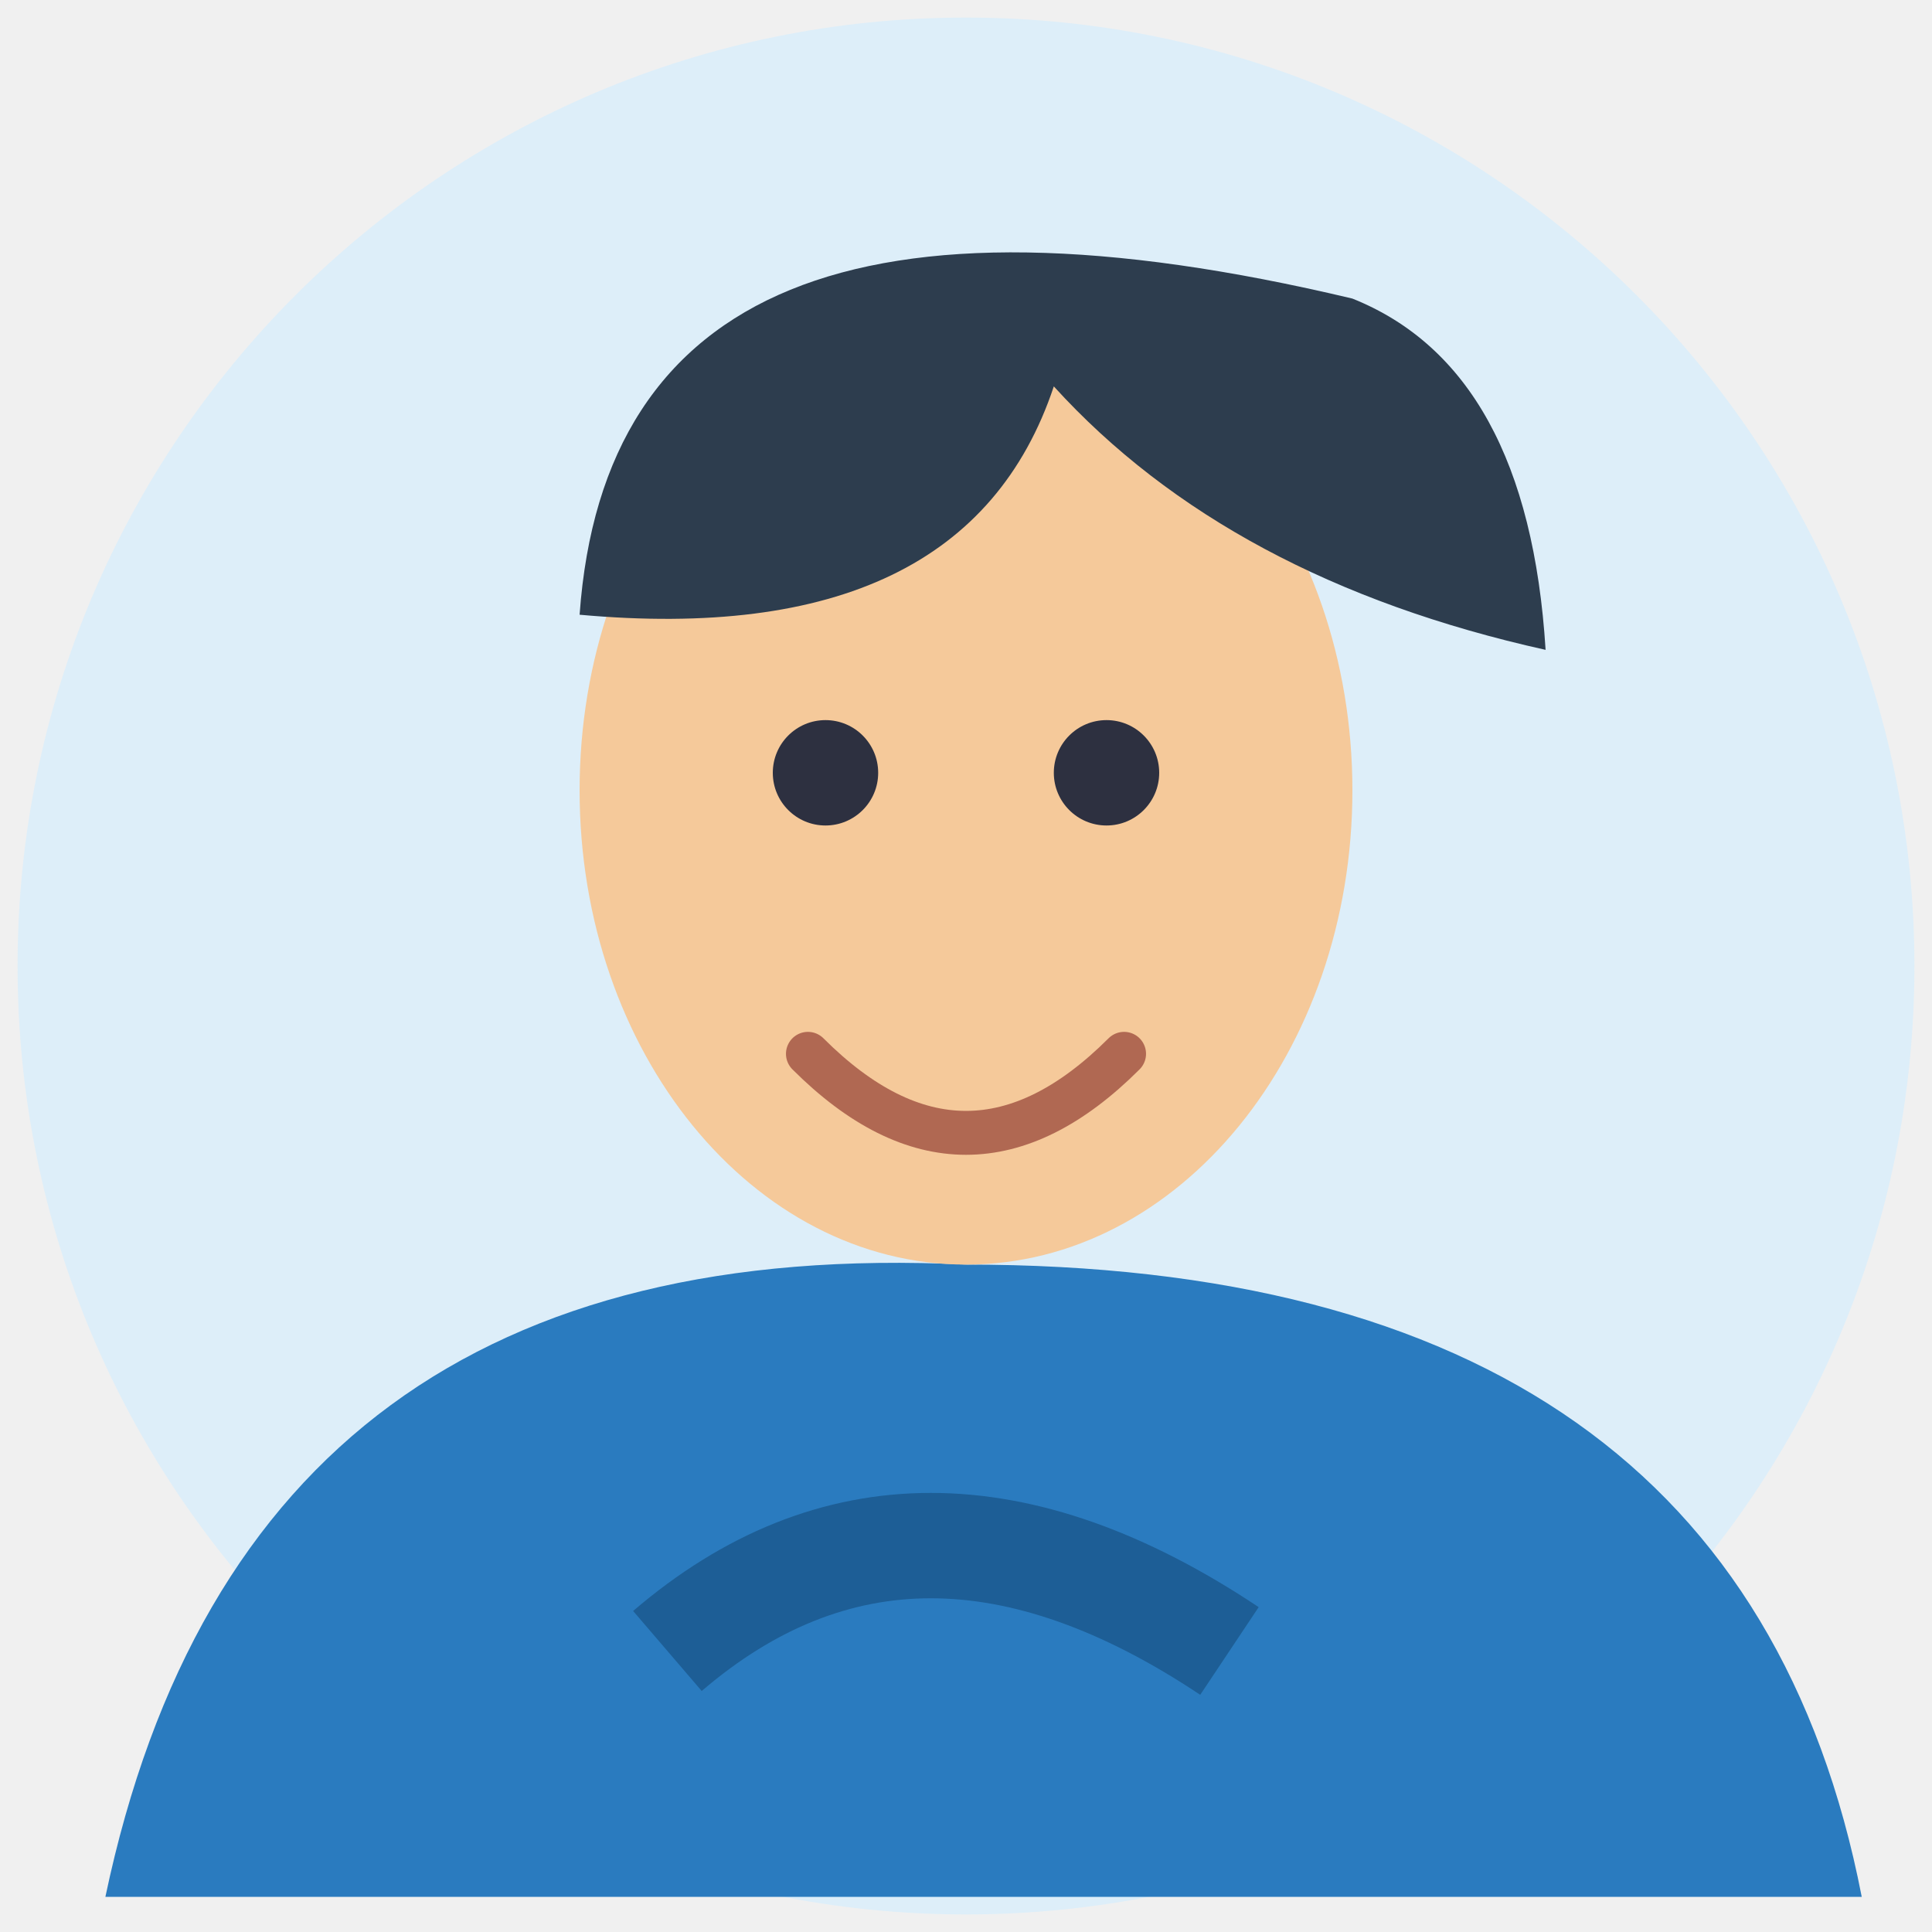
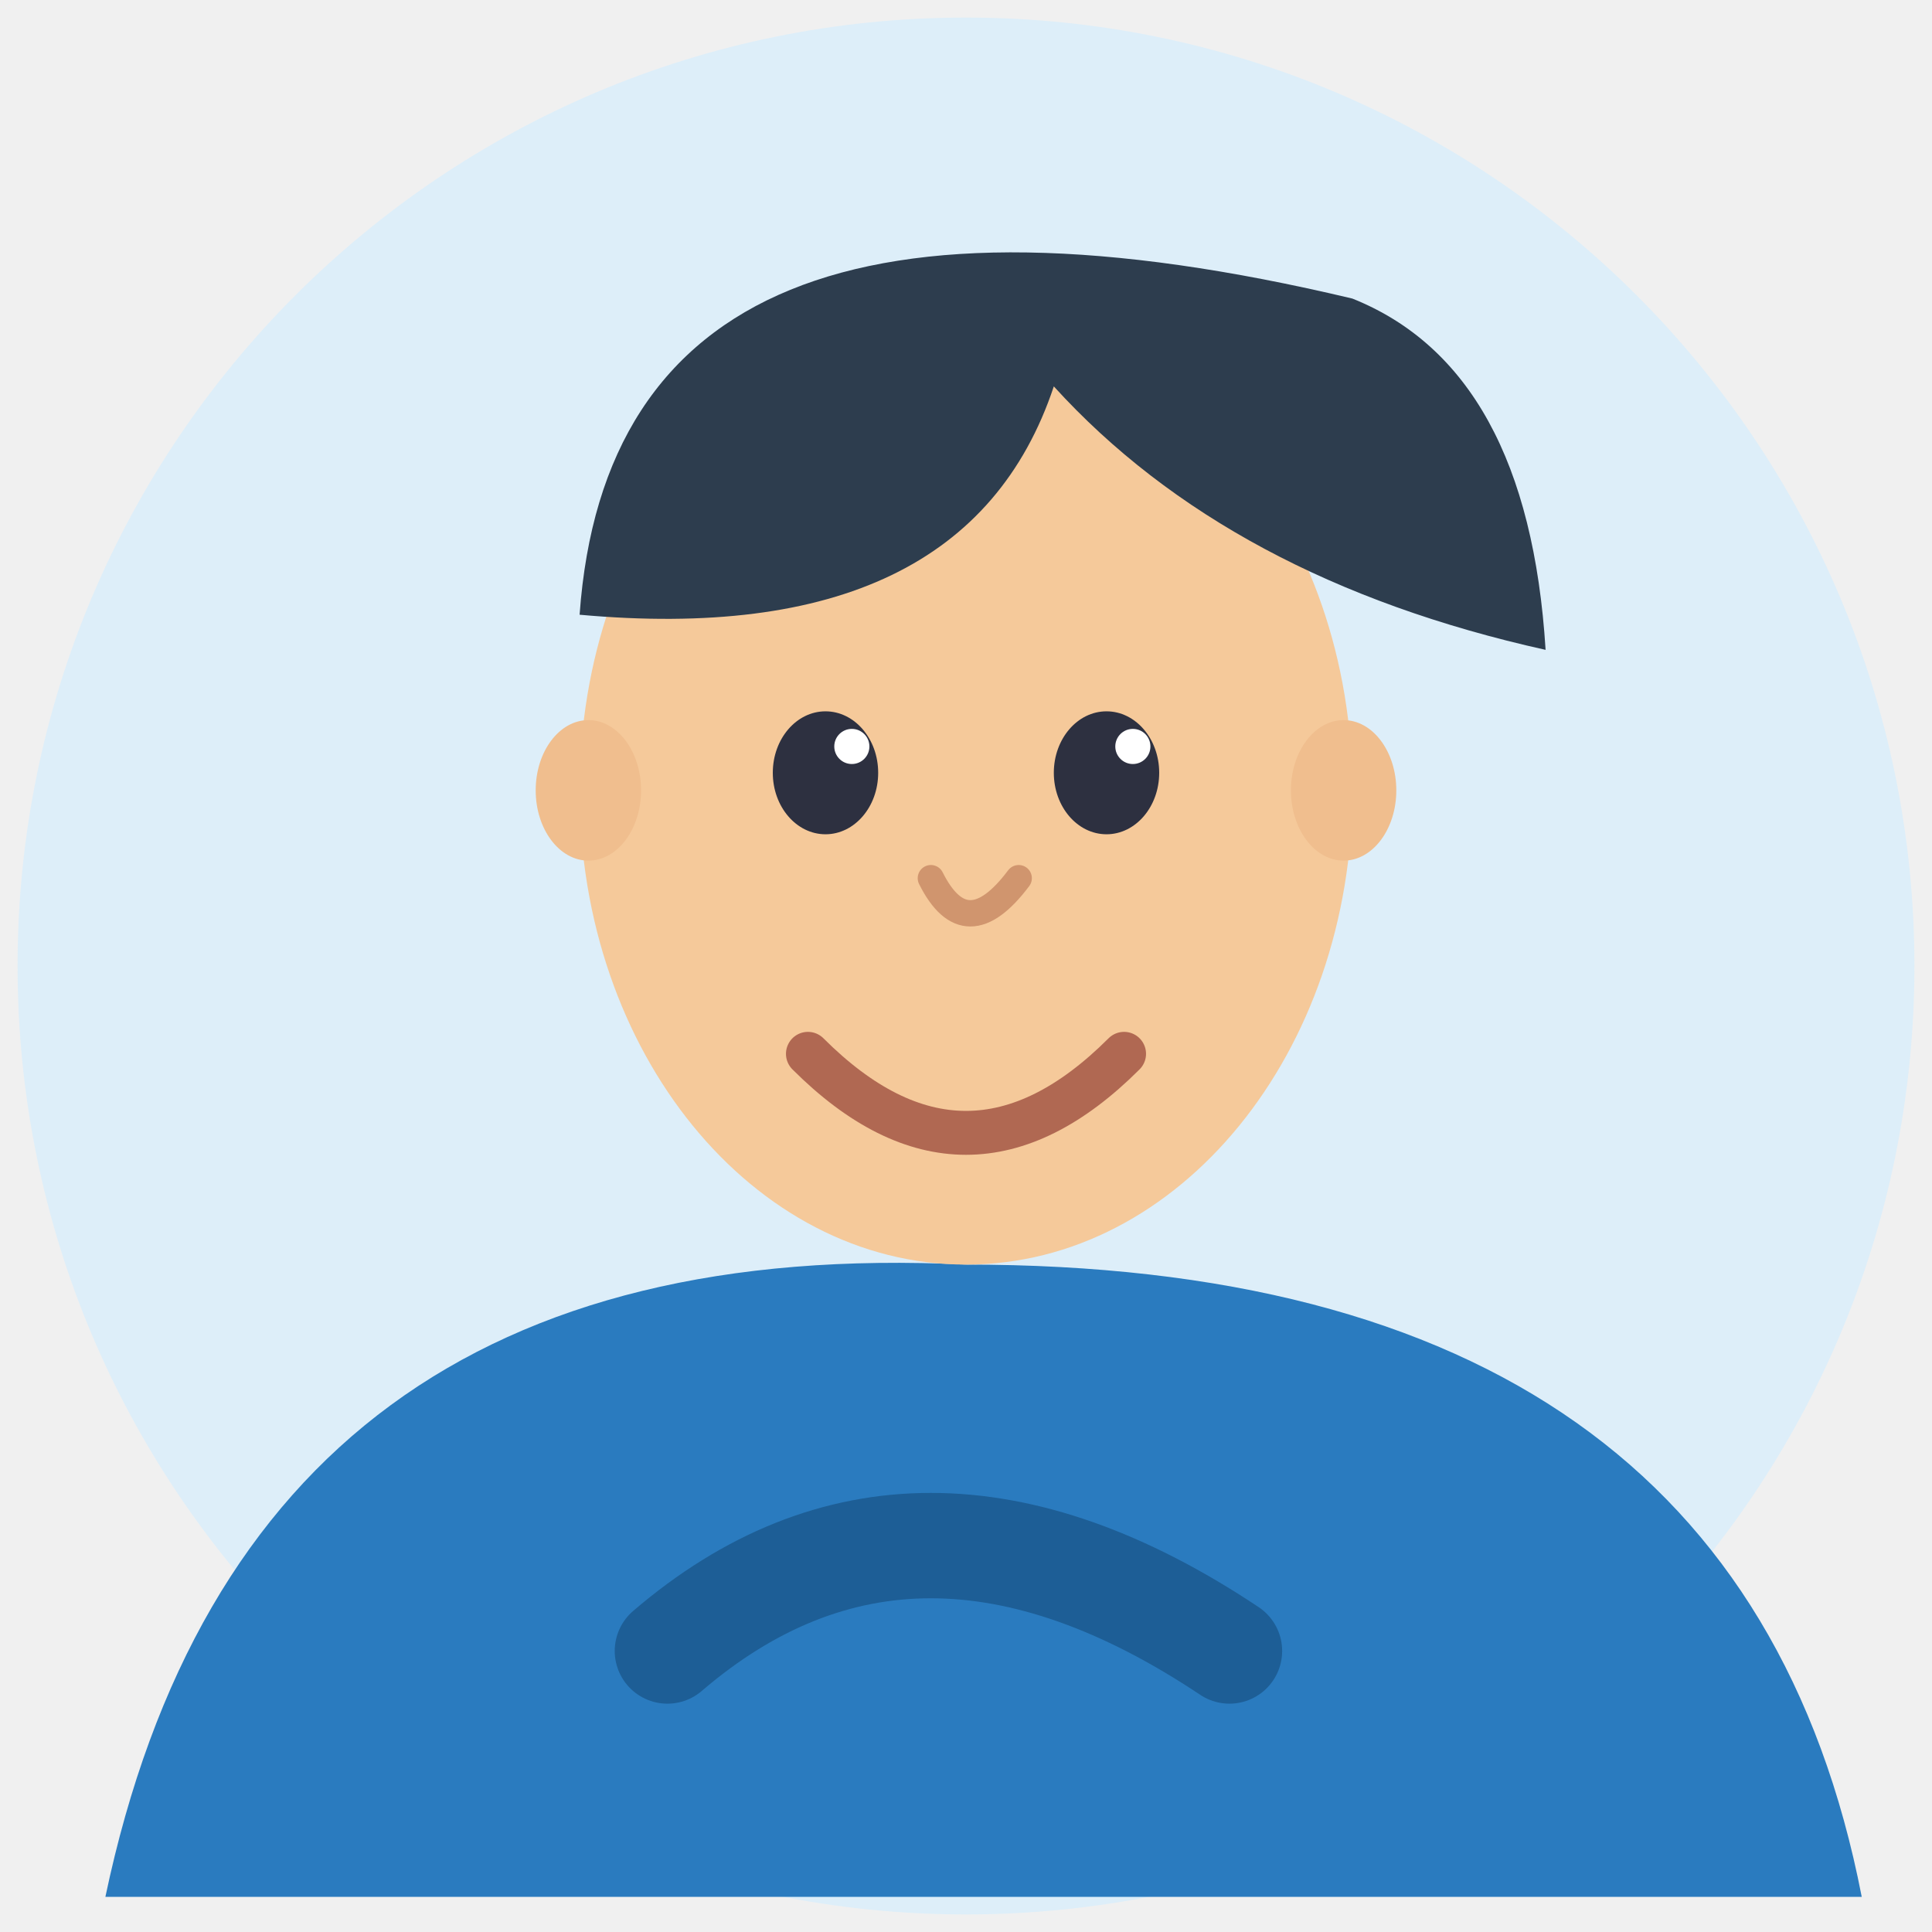
<svg xmlns="http://www.w3.org/2000/svg" viewBox="0 0 110 110">
  <circle cx="55" cy="55" r="54" fill="#ddeef9" />
  <path d="M6 108q8-38 49-36 44 0 51 36" fill="#2a7bbf" />
-   <path d="M38 94q14-12 32 0" fill="none" stroke="#1d5e96" stroke-width="6" />
+   <path d="M38 94q14-12 32 0" fill="none" stroke="#1d5e96" stroke-width="6" stroke-linecap="round" />
  <ellipse cx="55" cy="45" rx="22" ry="27" fill="#f5c99a" />
  <path d="M33 35q2-28 44-18 10 4 11 20-18-4-28-15-5 15-27 13" fill="#2d3d4e" />
-   <circle cx="47" cy="44" r="3" fill="#2d3040" />
-   <circle cx="63" cy="44" r="3" fill="#2d3040" />
+   <ellipse cx="47" cy="44" rx="3" ry="3.5" fill="#2d3040" />
+   <ellipse cx="63" cy="44" rx="3" ry="3.5" fill="#2d3040" />
+   <circle cx="48.5" cy="42.5" r="1" fill="white" />
+   <circle cx="64.5" cy="42.5" r="1" fill="white" />
+   <path d="M53 50q2 4 5 0" stroke="#d0956e" stroke-width="1.5" fill="none" stroke-linecap="round" />
  <path d="M46 60q9 9 18 0" stroke="#b06852" stroke-width="2.5" fill="none" stroke-linecap="round" />
+   <ellipse cx="33.5" cy="45" rx="3" ry="4" fill="#f0be8e" />
+   <ellipse cx="76.5" cy="45" rx="3" ry="4" fill="#f0be8e" />
</svg>
